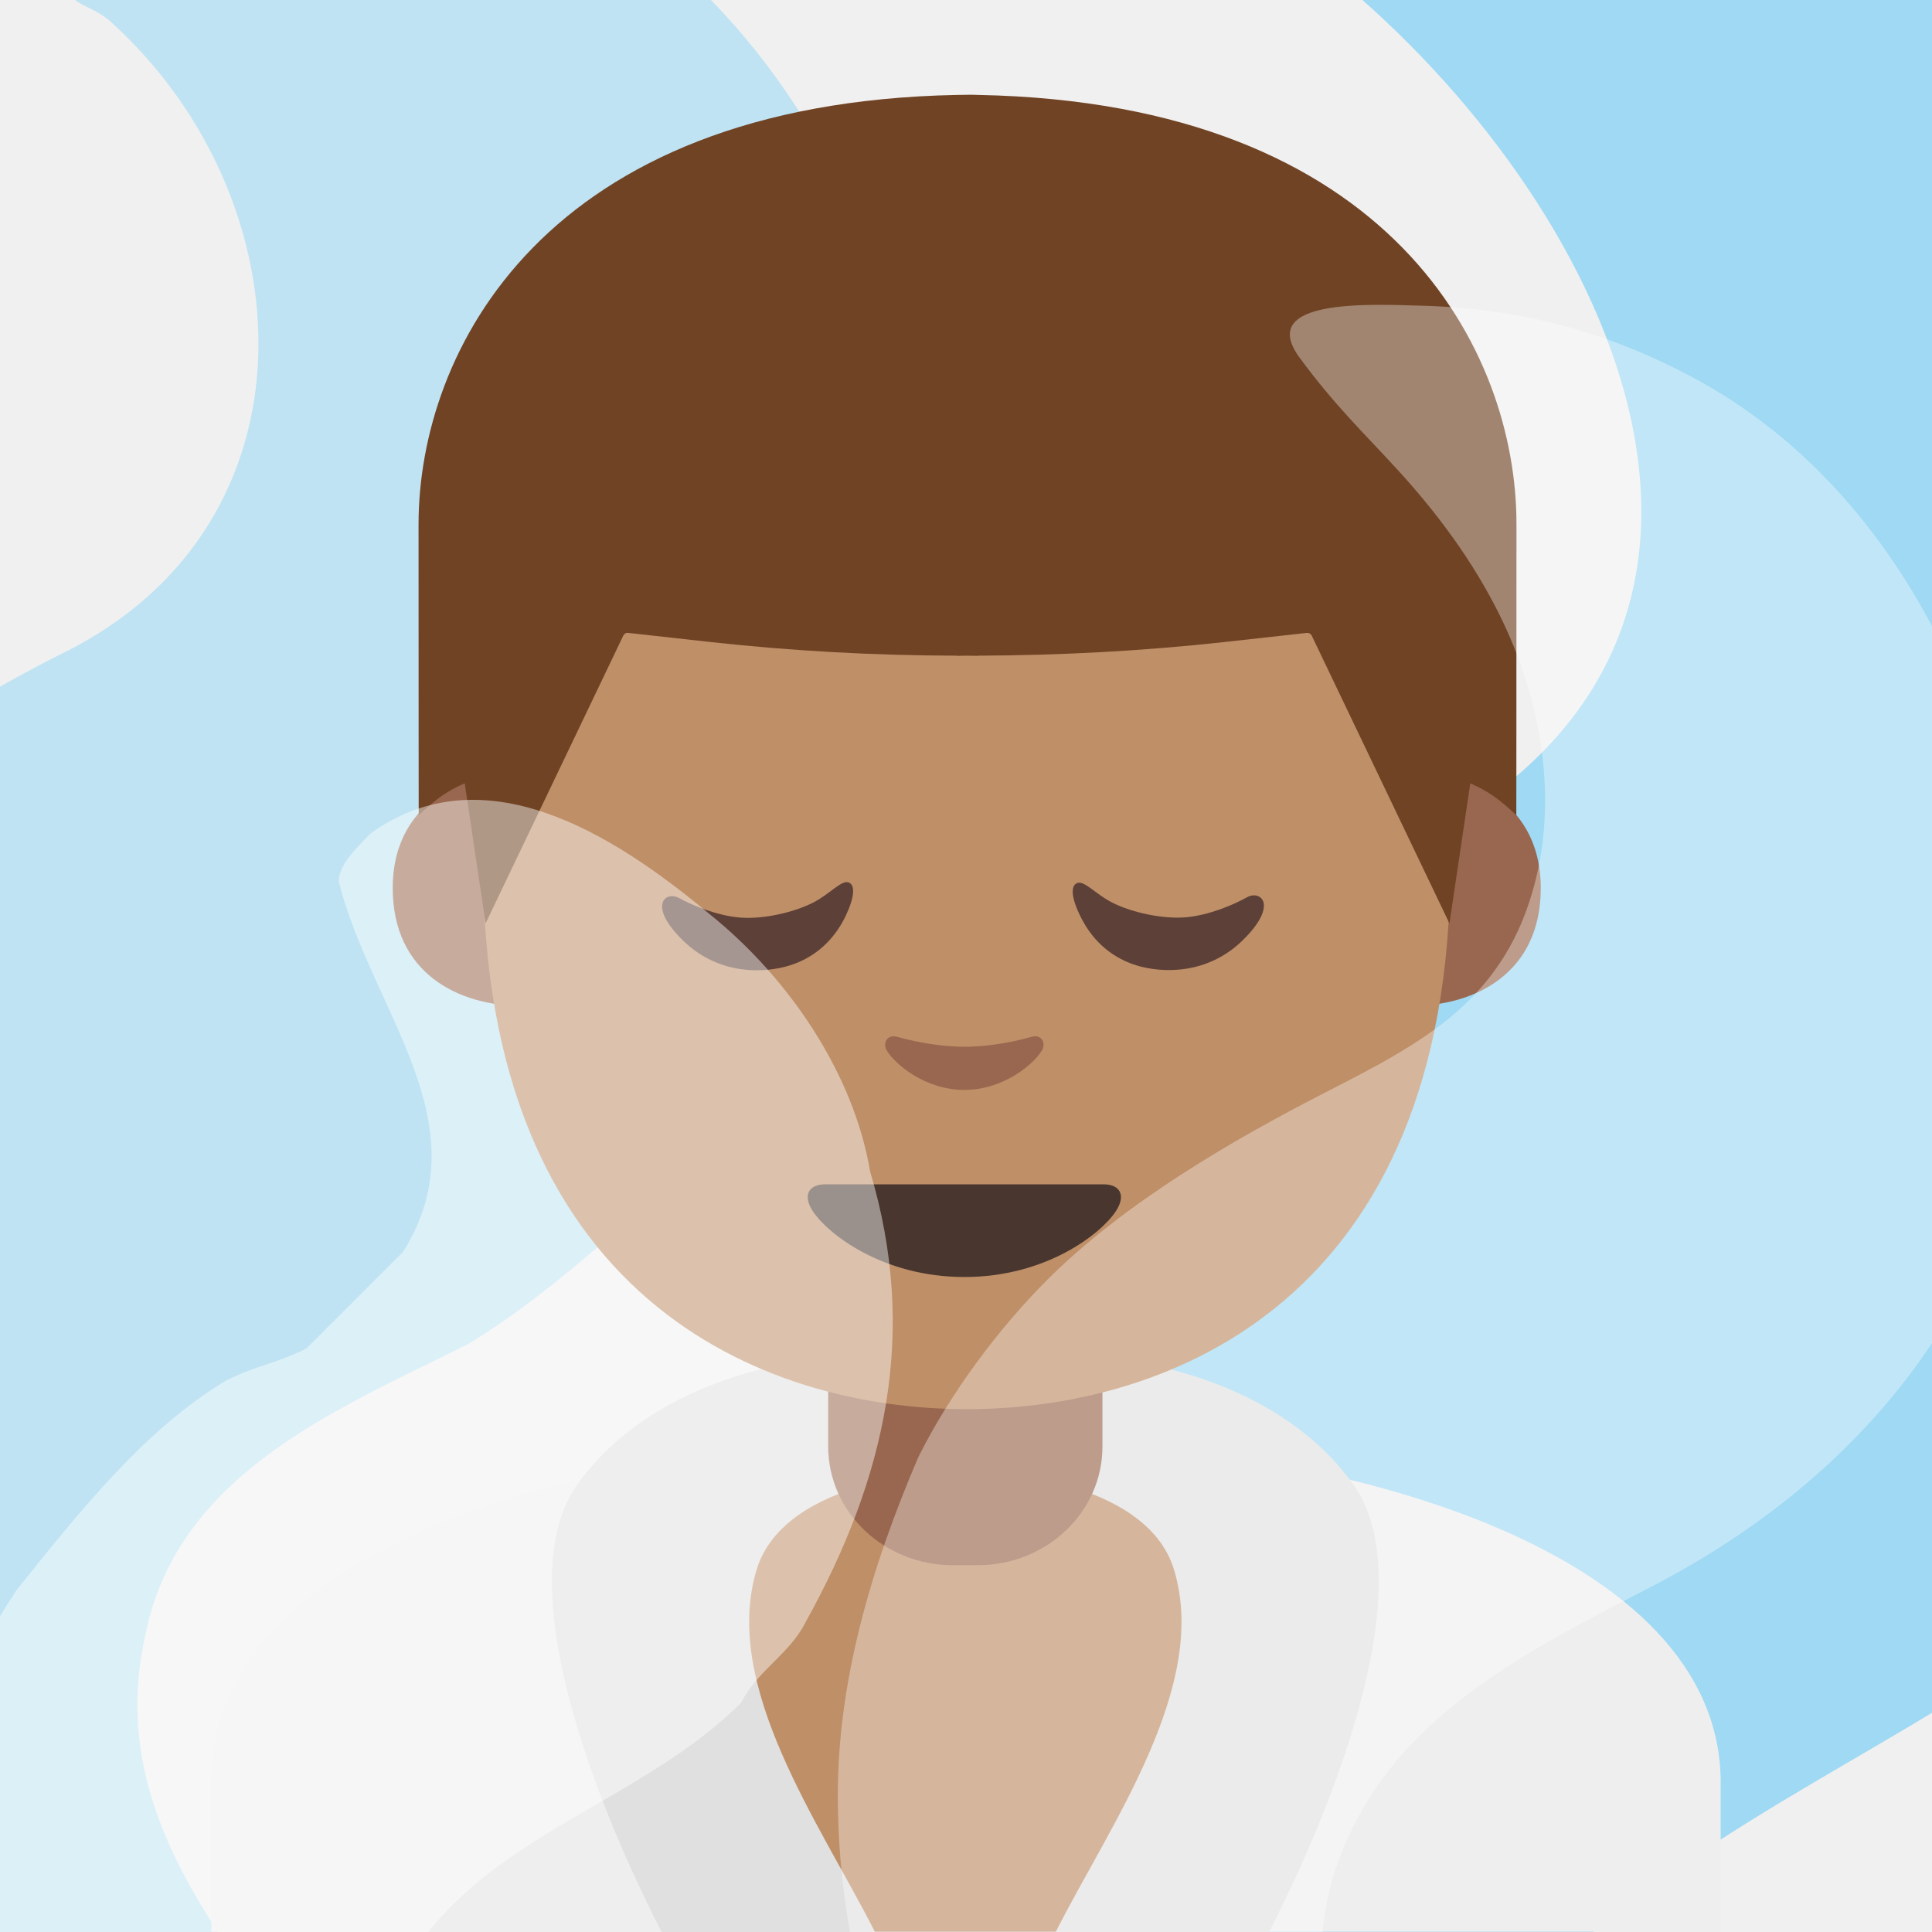
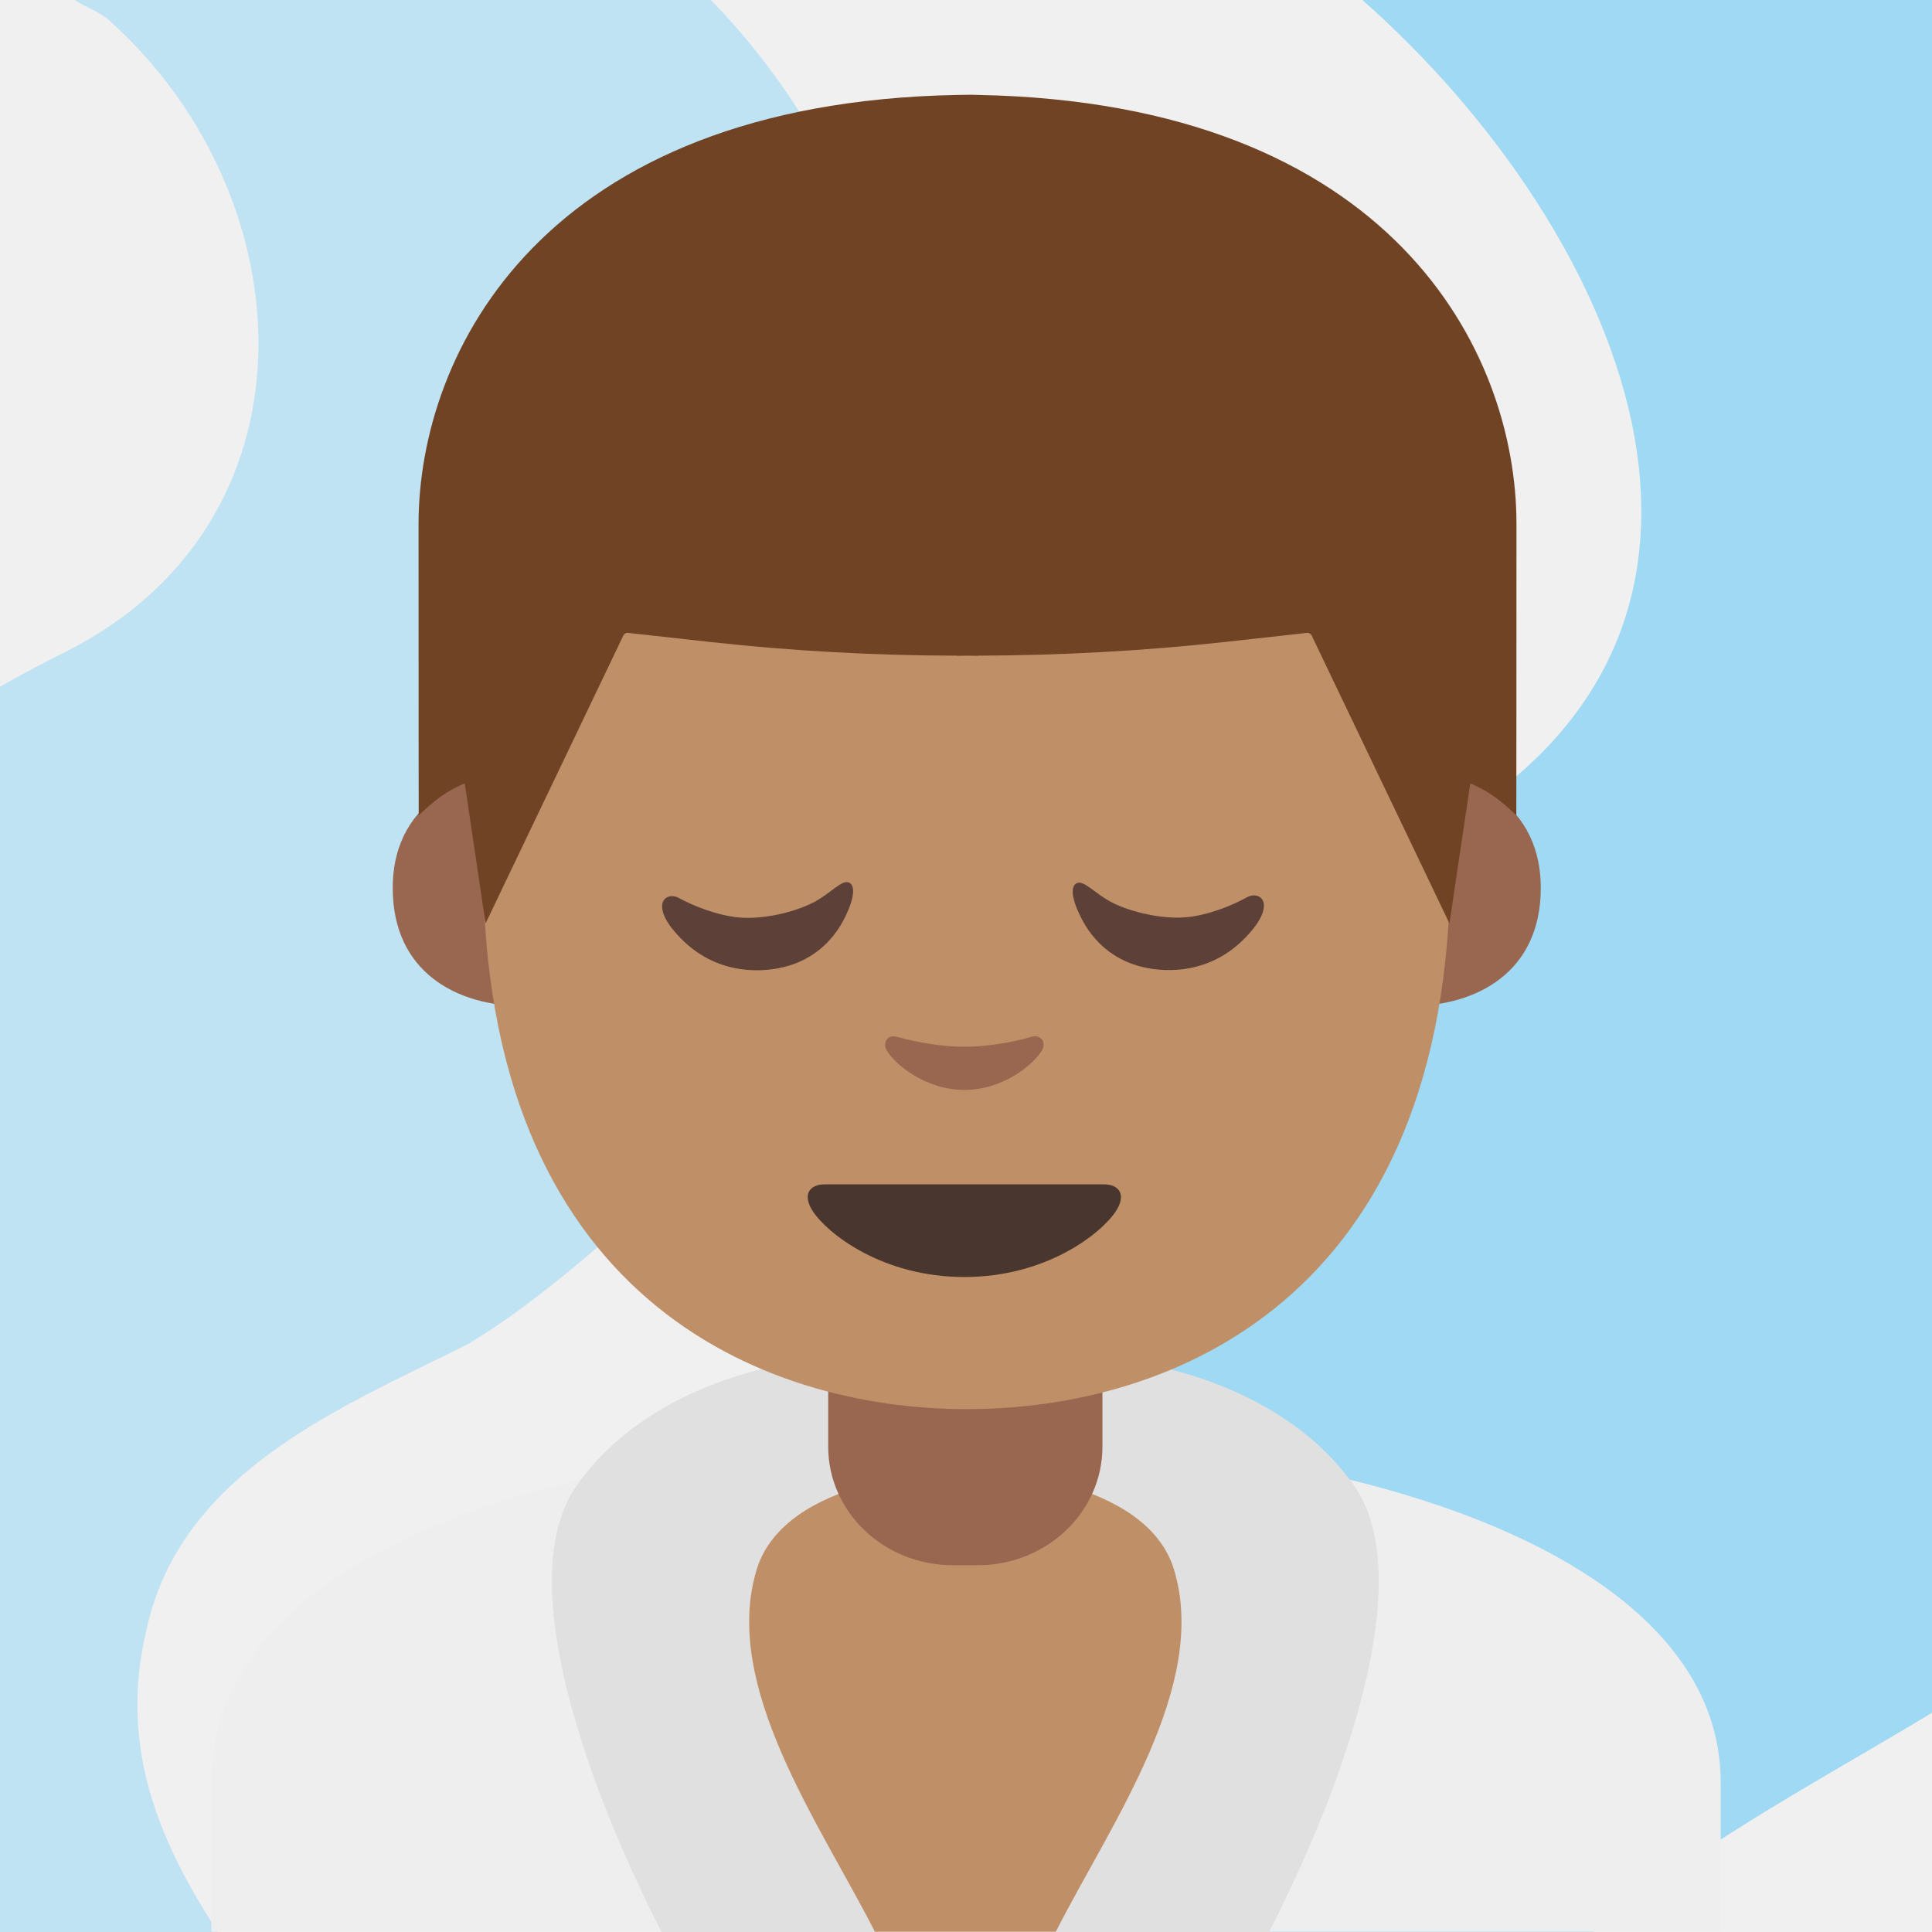
<svg xmlns="http://www.w3.org/2000/svg" xmlns:xlink="http://www.w3.org/1999/xlink" width="128" height="128" style="enable-background:new 0 0 128 128;" version="1.1" id="svg18">
  <defs id="defs22">
    <clipPath id="SVGID_2_">
      <use height="100%" width="100%" y="0" x="0" style="overflow:visible" xlink:href="#SVGID_1_" id="use5" />
    </clipPath>
    <rect id="SVGID_1_" height="120" width="120" x="4" y="4" />
-     <clipPath id="SVGID_2_-7">
-       <use height="100%" width="100%" y="0" x="0" style="overflow:visible" xlink:href="#SVGID_1_" id="use5-0" />
-     </clipPath>
    <clipPath clipPathUnits="userSpaceOnUse" id="clipPath1379">
      <use id="use1381" xlink:href="#SVGID_1_" style="overflow:visible" x="0" y="0" width="100%" height="100%" transform="translate(-121.2382,4)" />
    </clipPath>
  </defs>
  <g id="图层_1">
    <g id="g10" clip-path="url(#SVGID_2_)" style="opacity:0.45;stroke-width:0.938" transform="matrix(1.066667,0,0,1.066667,-4.266667,-4.266671)">
      <path id="path8" style="fill:#83d3f7;stroke-width:0.938" d="m 18.04,143.5 c -11,-1 -23,-1 -32,-10 -5,-5 -9,-11 -11,-18 -2,-8 -4,-16 -3,-24 1,-7 3,-14 6,-21 2,-4 5,-8 8,-11 7,-6 14,-11 22,-15 16,-8 15,-28 3,-39 -1,-1 -2,-1 -3,-2 -1,-2 -3,-5 -2,-6 2,-10 15,-3 23,-4 5,0 10,3 14,6 12,9 18,23 18,38 -1,7 -1,15 -4,22 -2,4 -4,8 -6,12 -1,2 -2,3 -4,5 -5,4 -9,8 -14,11 -8,4 -18,8 -20,18 -3,13 8,22 14,32 0,1 0,2 0,3 -2,2 -5,4 -9,3 z" />
    </g>
    <g id="g14" clip-path="url(#SVGID_2_)" style="opacity:0.45;stroke-width:0.938" transform="matrix(1.066667,0,0,1.066667,-4.266667,-4.266671)">
      <path id="path12" style="fill:#3bbcf7;stroke-width:0.938" d="m 93.38,-6.67 c 10,0 20,0 30,3 28,7 36,40 33,66 -1,5 -2,10 -4,15 -4,9 -9,16 -15,23 -9,9 -20,13 -31,21 -21,14 -6,40 10,53 1,2 4,6 1,6 -14,4 -28,3 -42,-2 -4,-1 -8,-3 -11,-6 -12,-12 -18,-27 -19,-43 0,-8 0,-15 2,-23 1,-5 3,-9 5,-14 3,-6 7,-12 12,-17 10,-8 20,-13 31,-21 21,-14 7,-40 -10,-53 -1,-1 -2,-3 -2,-4 1,-4 6,-4 10,-4 z" />
    </g>
    <g id="g1426" transform="translate(119.9847)">
      <path id="XMLID_1678_-6" d="m -105.985,118.09 v 9.89 h 100 v -9.89 c 0,-15.17 -24.54,-22.87 -49.62,-22.84 -24.92,0.03 -50.38,6.78 -50.38,22.84 z" style="opacity:1;vector-effect:none;fill:#eeeeee;fill-opacity:1;stroke-width:1;stroke-linecap:butt;stroke-linejoin:miter;stroke-miterlimit:4;stroke-dasharray:none;stroke-dashoffset:0;stroke-opacity:1" />
      <g transform="translate(1.32853)" clip-path="url(#clipPath1379)" id="g1377">
        <path d="m -58.918,89.75 c -10.38,-0.75 -19.71,2.28 -24.19,8.67 -5,7.12 2.56,24.47 7.58,33.17 6.5,11.25 14.49,9.74 14.46,3.29 -0.03,-7.3 -13.3,-20.37 -10.12,-30.88 2,-6.62 14.3,-6.55 12.36,-6.33 6.32,-0.7 -0.09,-7.92 -0.09,-7.92 z" style="opacity:1;vector-effect:none;fill:#E0E0E0;fill-opacity:1;stroke:none;stroke-width:2;stroke-linecap:round;stroke-linejoin:round;stroke-miterlimit:10;stroke-dasharray:none;stroke-dashoffset:0;stroke-opacity:1" id="path1089" />
        <path d="m -55.798,89.75 c 10.38,-0.75 19.71,2.28 24.19,8.67 5,7.12 -2.56,24.47 -7.58,33.17 -6.5,11.25 -14.49,9.74 -14.46,3.29 0.03,-7.3 13.3,-20.37 10.12,-30.88 -2,-6.62 -14.3,-6.55 -12.36,-6.33 -6.32,-0.7 0.09,-7.92 0.09,-7.92 z" style="fill:#E0E0E0;fill-opacity:1;stroke:none;stroke-width:2;stroke-linecap:round;stroke-linejoin:round;stroke-miterlimit:10" id="path1093" />
      </g>
      <path id="path1408" d="m -56.031,97.307 c -0.338,0.15 -0.772,0.254 -1.271,0.324 0.147,-0.16 -10.689,0.189 -12.557,6.369 -2.334,7.715 4.184,16.801 7.834,23.98 h 11.992 c 3.65,-7.179 10.168,-16.266 7.834,-23.98 -1.867,-6.18 -12.702,-6.529 -12.557,-6.369 -0.501,-0.071 -0.936,-0.173 -1.275,-0.324 z" style="opacity:1;vector-effect:none;fill:#BF8F68;fill-opacity:1;stroke-width:1;stroke-linecap:butt;stroke-linejoin:miter;stroke-miterlimit:4;stroke-dasharray:none;stroke-dashoffset:0;stroke-opacity:1" />
      <path id="XMLID_791_-7" d="m -56.035,86.25 h -9.08 v 9.59 c 0,4.34 3.7,7.86 8.26,7.86 h 1.65 c 4.56,0 8.26,-3.52 8.26,-7.86 v -9.59 z" style="fill:#99674F" />
      <path id="XMLID_6_" d="m -23.795,51.47 c 0,0 5.89,1.02 5.89,7.37 0,5.6 -4.3,7.81 -8.6,7.81 V 51.47 Z" style="fill:#99674F" />
      <path id="XMLID_5_" d="m -88.075,51.47 c 0,0 -5.89,1.02 -5.89,7.37 0,5.6 4.3,7.81 8.6,7.81 V 51.47 Z" style="fill:#99674F" />
      <path id="XMLID_4_" d="m -55.935,9.91 c -25.4,0 -32.04,19.69 -32.04,47.35 0,28.68 18.43,36.1 32.04,36.1 13.41,0 32.04,-7.2 32.04,-36.1 0.01,-27.67 -6.64,-47.35 -32.04,-47.35 z" style="fill:#BF8F68" />
      <path id="XMLID_1_" d="m -55.165,6.29 c 0,0 -0.5,-0.02 -0.71,-0.01 -0.21,0 -0.71,0.01 -0.71,0.01 -27.41,0.53 -35.67,17.02 -35.67,28.45 0,11.11 0.01,19.28 0.01,19.28 0,0 0.44,-0.45 1.24,-1.08 0.86,-0.67 1.81,-1.04 1.81,-1.04 l 1.38,9.28 9.13,-19.08 c 0.06,-0.12 0.18,-0.19 0.31,-0.17 l 5.41,0.6 c 5.44,0.6 10.91,0.9 16.37,0.91 v 0.01 c 0.24,0 0.47,-0.01 0.71,-0.01 0.24,0 0.47,0.01 0.71,0.01 v -0.01 c 5.46,-0.02 10.93,-0.31 16.37,-0.91 l 5.41,-0.6 c 0.13,-0.01 0.25,0.06 0.31,0.17 l 9.13,19.08 1.38,-9.28 c 0,0 0.95,0.38 1.81,1.04 0.81,0.63 1.24,1.08 1.24,1.08 0,0 0.01,-8.16 0.01,-19.28 0.02,-11.43 -8.24,-27.92 -35.65,-28.45 z" style="fill:#704324" />
      <path id="XMLID_592_-5" d="m -63.745,58.47 c 0.41,0.17 0.4,0.93 -0.22,2.23 -0.89,1.84 -2.29,2.82 -3.69,3.26 -1.62,0.51 -4.66,0.7 -7.06,-1.63 -2.39,-2.31 -1.2,-3.34 -0.28,-2.83 0.94,0.51 2.52,1.16 4.02,1.29 1.55,0.13 3.62,-0.34 4.92,-1.02 1.1,-0.58 1.84,-1.5 2.31,-1.3 z" style="fill:#5D4037" />
      <path id="XMLID_591_-3" d="m -48.635,58.51 c -0.41,0.18 -0.4,0.93 0.24,2.22 0.9,1.83 2.31,2.8 3.71,3.23 1.62,0.5 4.66,0.67 7.05,-1.68 2.37,-2.33 1.18,-3.34 0.26,-2.83 -0.93,0.52 -2.52,1.18 -4.01,1.32 -1.55,0.14 -3.62,-0.31 -4.93,-0.98 -1.11,-0.57 -1.85,-1.49 -2.32,-1.28 z" style="fill:#5D4037" />
      <path id="XMLID_2368_-5" d="m -51.635,68.69 c -1.57,0.45 -3.2,0.66 -4.46,0.66 -1.26,0 -2.89,-0.22 -4.46,-0.66 -0.67,-0.19 -0.94,0.45 -0.7,0.87 0.5,0.88 2.51,2.65 5.16,2.65 2.65,0 4.66,-1.77 5.16,-2.65 0.24,-0.43 -0.02,-1.06 -0.7,-0.87 z" style="fill:#99674F" />
      <path style="opacity:1;vector-effect:none;fill:#49362E;fill-opacity:1;stroke-width:1;stroke-linecap:butt;stroke-linejoin:miter;stroke-miterlimit:4;stroke-dasharray:none;stroke-dashoffset:0;stroke-opacity:1" d="m -46.865,78.465 c -1.29,0 -9.23,0 -9.23,0 0,0 -7.94,0 -9.23,0 -1.06,0 -1.51,0.71 -0.81,1.78 0.98,1.49 4.61,4.36 10.04,4.36 5.43,0 9.06,-2.87 10.04,-4.36 0.7,-1.07 0.25,-1.78 -0.81,-1.78 z" id="XMLID_31_-7" />
    </g>
-     <g transform="matrix(1.066667,0,0,1.066667,-182.4542,-11.78758)" id="g1295" style="stroke-width:0.938">
-       <g id="g116" clip-path="url(#SVGID_2_-7)" style="opacity:0.35;stroke-width:0.938" transform="translate(167.0508,7.050848)">
-         <path id="path114" style="fill:#ffffff;stroke-width:0.938" d="m 97.04,156.5 c -8,-1 -17,1 -24,-5 -11,-9 -17,-22 -17,-36 0,-7 2,-14 5,-21 2,-4 5,-8 8,-11 4.79,-4.79 11.53,-8.71 17.52,-11.77 5.74,-2.94 10.61,-5.51 12.6,-12.26 1.69,-5.73 0.6,-12.03 -2.07,-17.38 -1.64,-3.28 -3.84,-6.25 -6.32,-8.95 -2.05,-2.24 -3.89,-3.98 -6.06,-6.94 -2.72,-3.72 4.61,-3.29 7.66,-3.21 6.14,0.17 11.67,1.66 17.08,4.62 9.22,5.05 15.16,14.19 18.15,24.07 1.93,6.37 2.79,13.15 2.44,19.81 -2.04,14.29 -11.23,24.77 -23.6,31.13 -6.69,3.45 -13.86,7.05 -17.68,13.54 -8.82,14.97 6.52,26.47 14.27,37.33 0,0 -1,1 -1,2 -0.99,1.01 -2.99,1.01 -4.99,1.01 z" />
-       </g>
-       <g id="g120" clip-path="url(#SVGID_2_-7)" style="opacity:0.45;stroke-width:0.938" transform="translate(167.0508,7.050848)">
-         <path id="path118" style="fill:#ffffff;stroke-width:0.938" d="m 25.04,152.75 c -12,-2 -22,-11 -24,-23 -3,-9 -2,-18 4,-27 4,-5 8,-10 13,-13 2,-1 3,-1 5,-2 2,-2 4,-4 6,-6 5,-8 -2,-15 -4,-23 0,-1 1,-2 2,-3 7,-5 15,0 21,5 5,4 9,10 10,16 3,10 1,19 -4,28 -1,2 -3,3 -4,5 -6,6 -15,8 -20,15 -4,7 0,14 3,20 2,5 -3,10 -8,8 z" />
-       </g>
-     </g>
  </g>
</svg>
